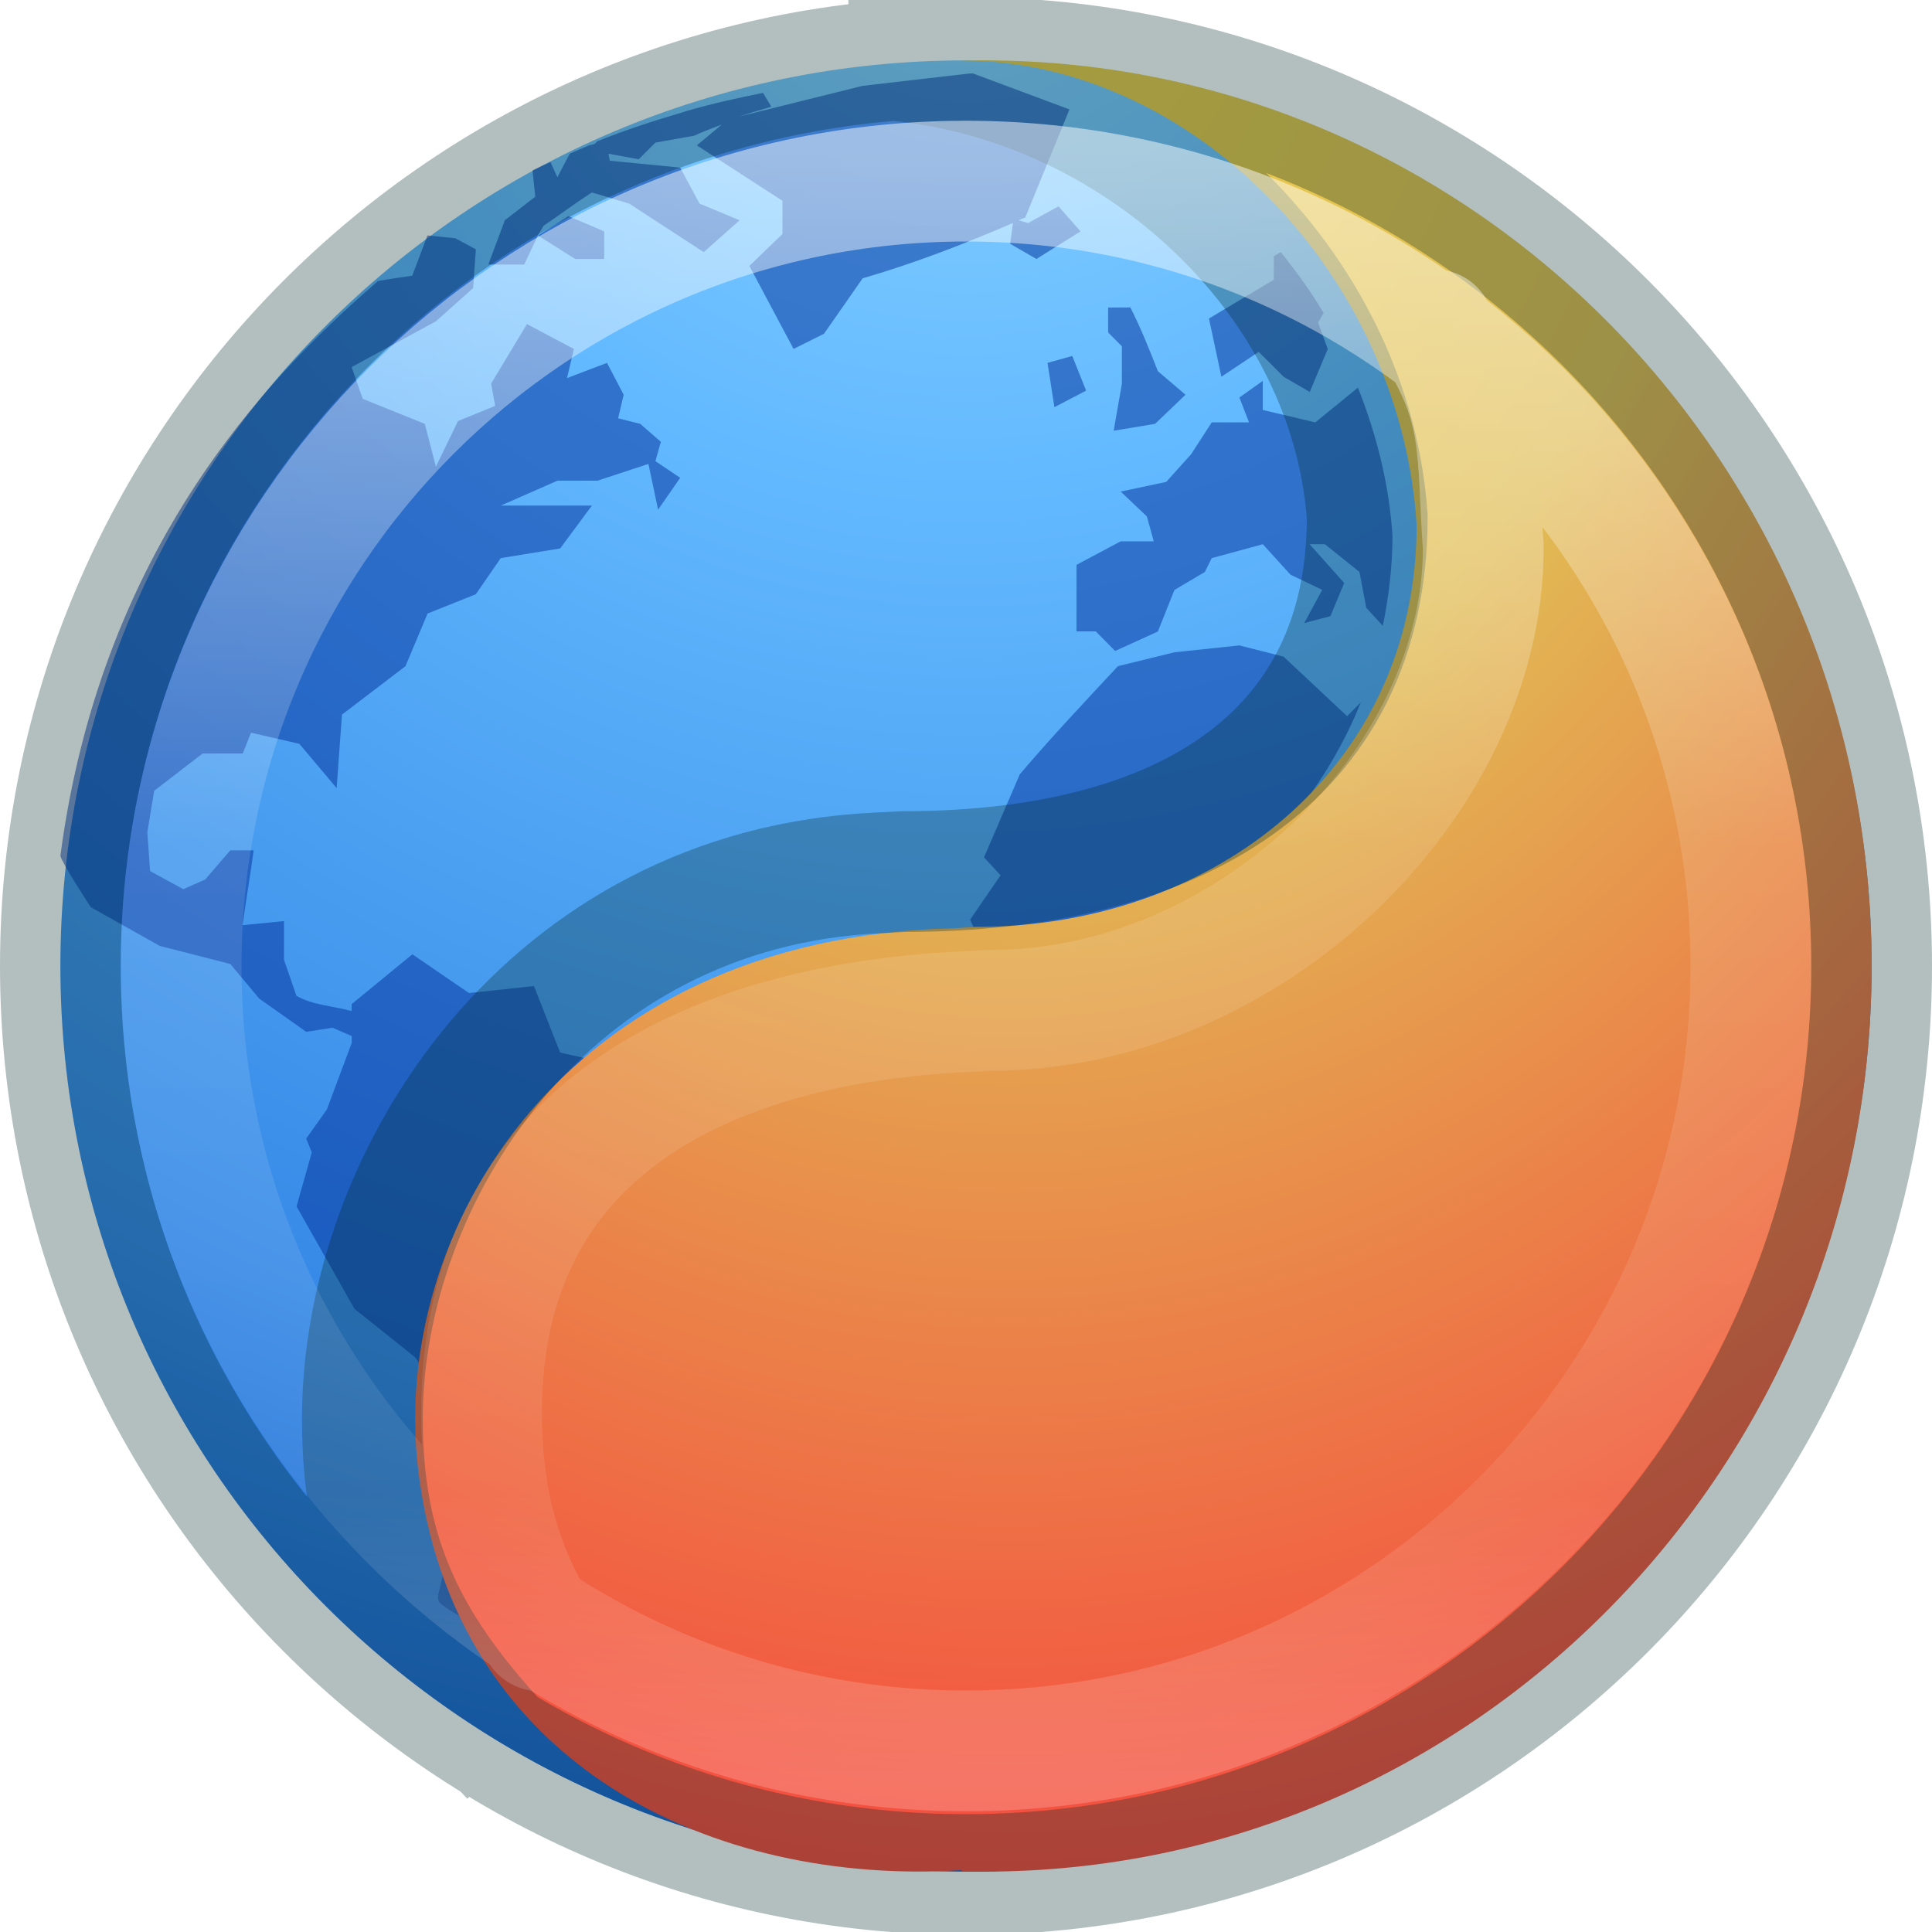
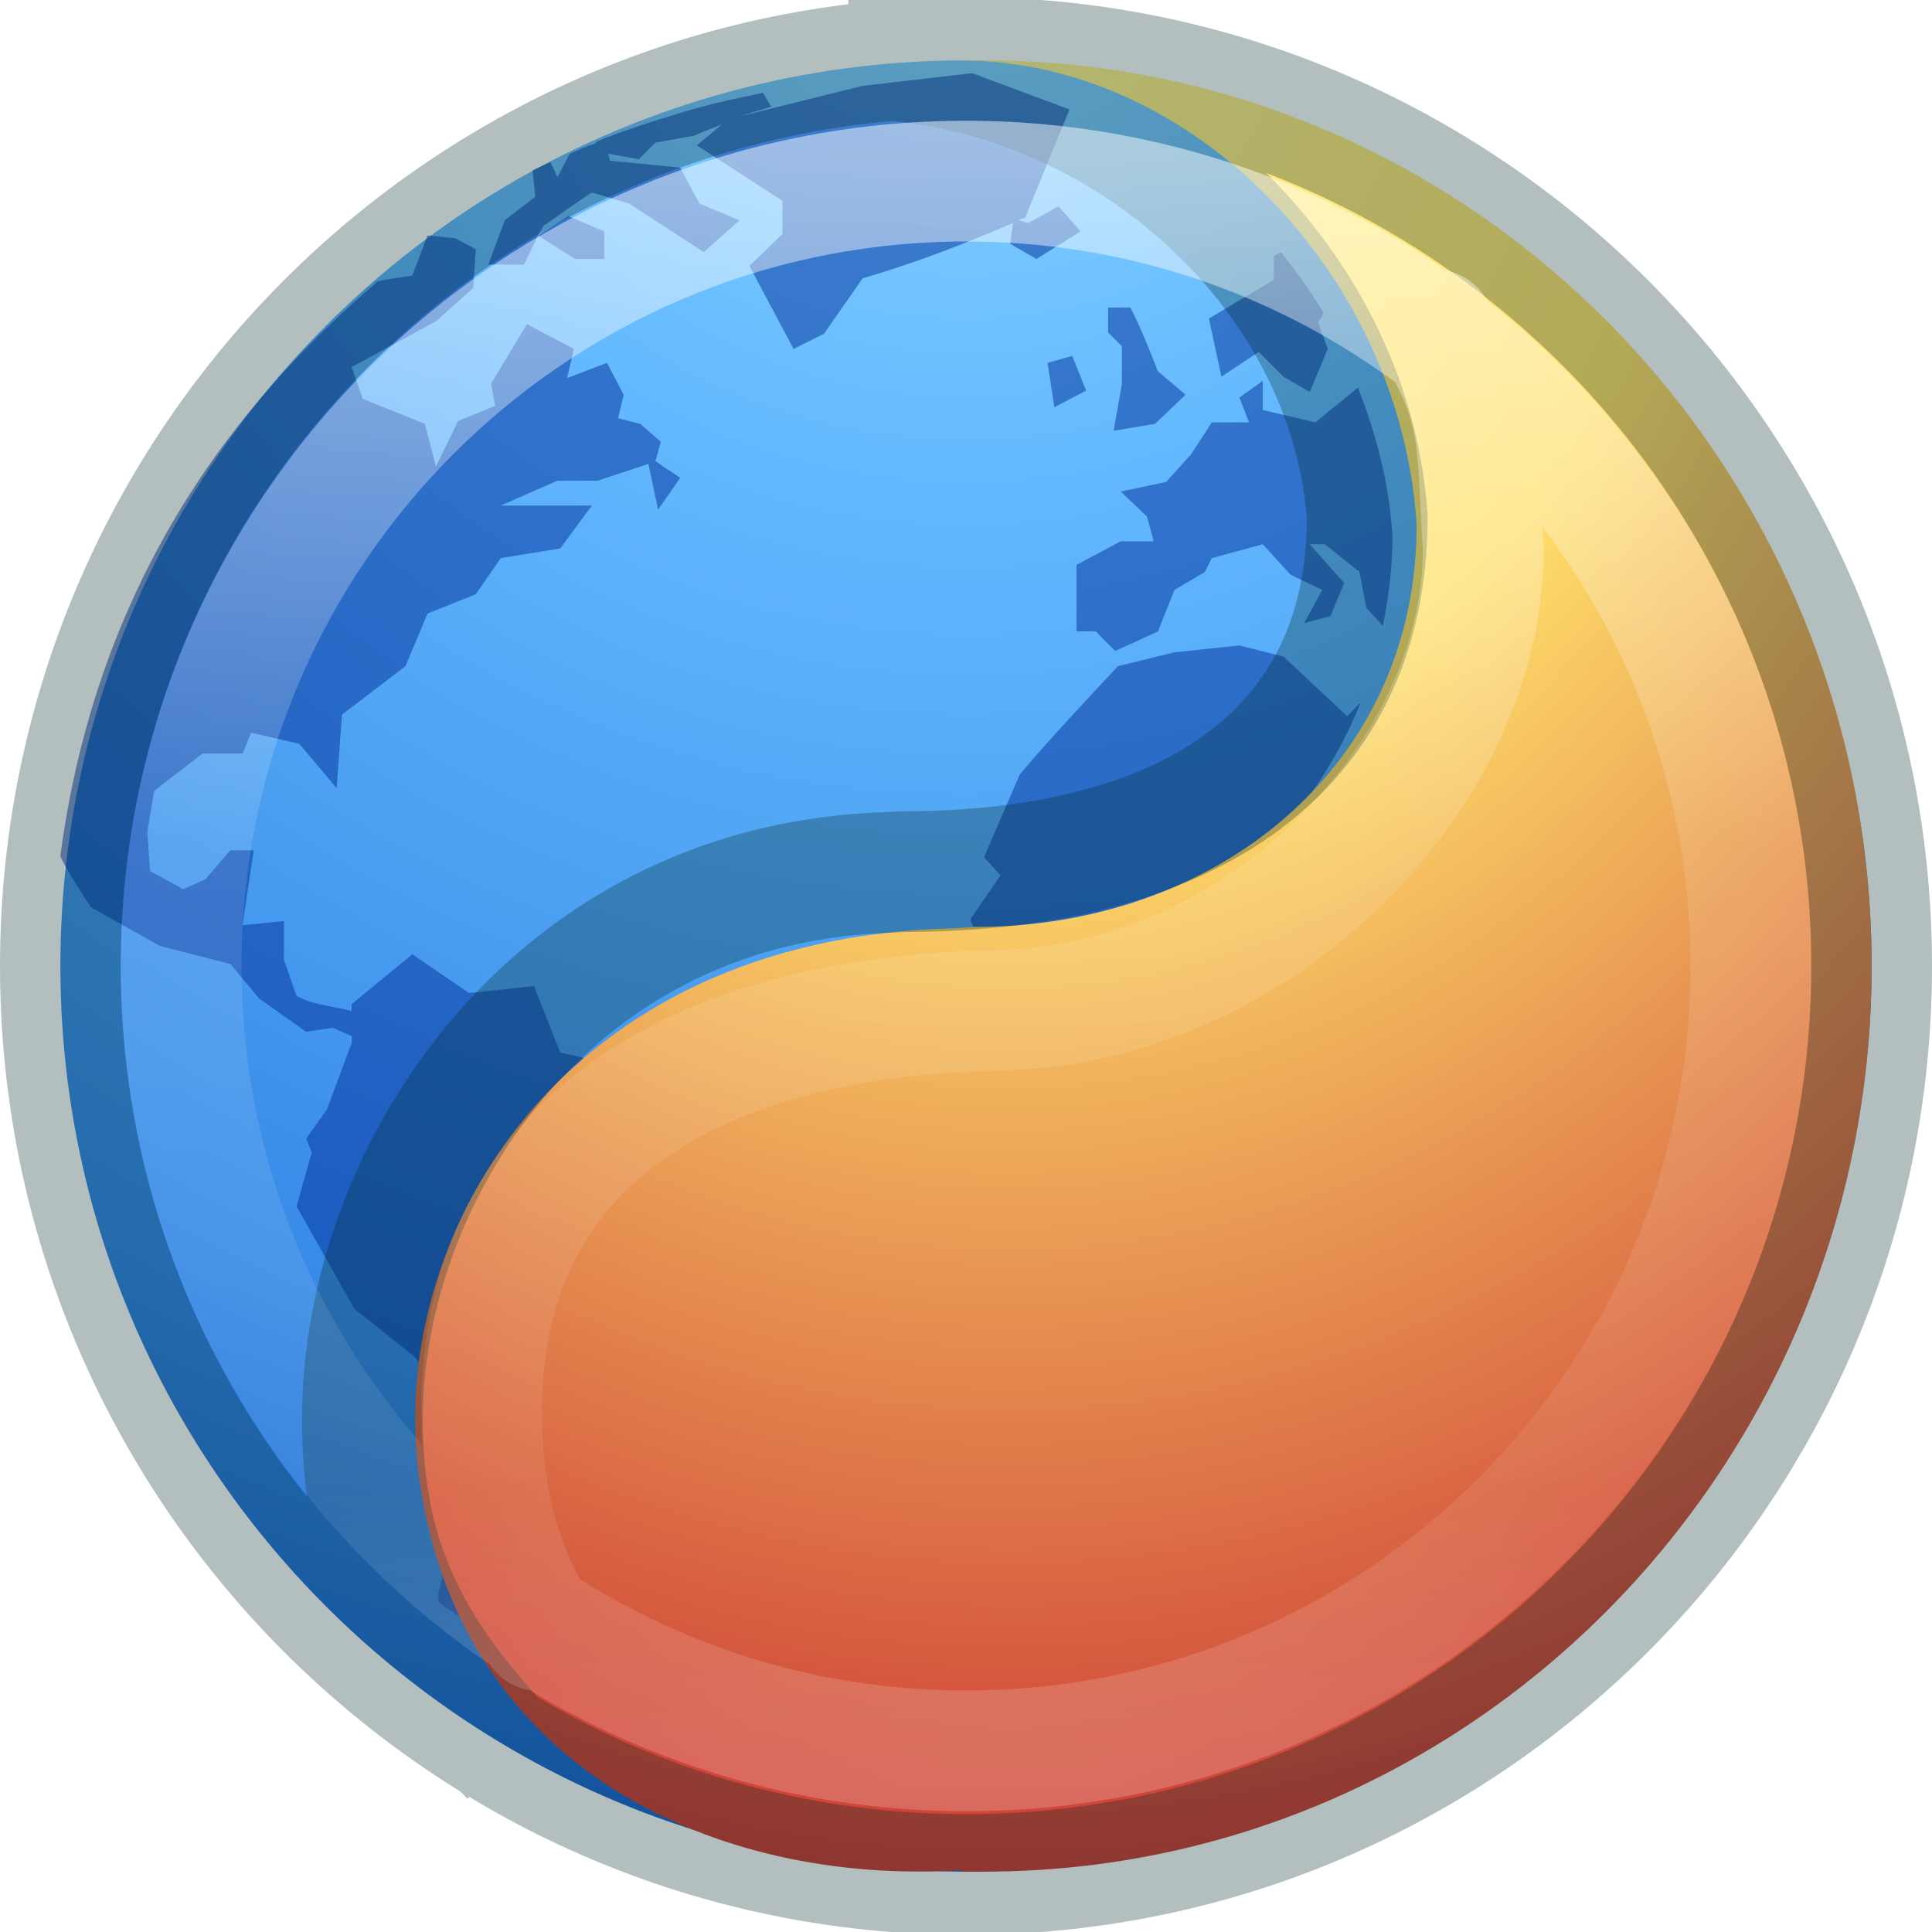
<svg xmlns="http://www.w3.org/2000/svg" xmlns:xlink="http://www.w3.org/1999/xlink" id="svg3123" height="16" width="16" version="1.1">
  <defs id="defs3125">
    <linearGradient id="linearGradient2867-449-88-871-390-598-476-591-434-148-57-177-3-8">
      <stop offset="0" style="stop-color:#8cd5ff;stop-opacity:1" id="stop3750-8-9" />
      <stop offset="0.262" style="stop-color:#64baff;stop-opacity:1" id="stop3752-3-2" />
      <stop offset="0.705" style="stop-color:#3689e6;stop-opacity:1" id="stop3754-7-2" />
      <stop offset="1" style="stop-color:#0d52bf;stop-opacity:1" id="stop3756-9-3" />
    </linearGradient>
    <radialGradient gradientTransform="matrix(0,0.8989257,-0.9509562,-1.6561642e-8,16.0354,-6.014685)" gradientUnits="userSpaceOnUse" xlink:href="#linearGradient2867-449-88-871-390-598-476-591-434-148-57-177-3-8" id="radialGradient3119" fy="8.45" fx="5.78" r="20" cy="8.45" cx="5.78" />
    <linearGradient x1="71.204" y1="15.369" x2="71.204" y2="40.496" id="linearGradient4338-5-6" xlink:href="#linearGradient4806-2-9-2" gradientUnits="userSpaceOnUse" gradientTransform="matrix(0.5389935,0,0,0.5390245,-30.90246,-7.020941)" />
    <linearGradient id="linearGradient4806-2-9-2">
      <stop id="stop4808-4-6-7" style="stop-color:#ffffff;stop-opacity:1" offset="0" />
      <stop id="stop4810-0-9-3" style="stop-color:#ffffff;stop-opacity:0.235" offset="0.424" />
      <stop id="stop4812-8-7-9" style="stop-color:#ffffff;stop-opacity:0.157" offset="0.821" />
      <stop id="stop4814-0-7-4" style="stop-color:#ffffff;stop-opacity:0.392" offset="1" />
    </linearGradient>
    <radialGradient cx="-1.265" cy="8.45" r="20" fx="0.667" fy="8.45" id="radialGradient3126-7-25-24-9" xlink:href="#linearGradient4223" gradientUnits="userSpaceOnUse" gradientTransform="matrix(0,1.437018,-1.131522,-1.6315828e-8,17.91829,-1.380598)" />
    <linearGradient id="linearGradient4223">
-       <stop id="stop4225" style="stop-color:#ebcf48;stop-opacity:1" offset="0" />
-       <stop id="stop4227" style="stop-color:#e0bd54;stop-opacity:1" offset="0.262" />
-       <stop id="stop4229" style="stop-color:#f83c3c;stop-opacity:1" offset="0.661" />
-       <stop id="stop4231" style="stop-color:#ff0000;stop-opacity:1" offset="1" />
+       <stop id="stop4225" style="stop-color:#fff394;stop-opacity:1" offset="0" />
+       <stop id="stop4227" style="stop-color:#ffe16b;stop-opacity:1" offset="0.262" />
+       <stop id="stop4229" style="stop-color:#c6262e;stop-opacity:1" offset="0.661" />
+       <stop id="stop4231" style="stop-color:#a10705;stop-opacity:1" offset="1" />
    </linearGradient>
  </defs>
  <path d="m 8,0.5 c -4.138,0 -7.5,3.362 -7.5,7.5 C 0.5,12.138 3.862,15.5 8,15.5 12.138,15.5 15.5,12.138 15.5,8 15.5,3.862 12.138,0.5 8,0.5 Z" id="path2555-7" style="color:#000000;display:inline;overflow:visible;visibility:visible;fill:url(#radialGradient3119);fill-opacity:1;fill-rule:nonzero;stroke:none;stroke-width:1;stroke-linecap:round;stroke-linejoin:round;stroke-miterlimit:4;stroke-dasharray:none;stroke-dashoffset:0;stroke-opacity:1;marker:none;enable-background:accumulate" />
  <path style="color:#000000;display:inline;overflow:visible;visibility:visible;opacity:0.5;fill:#002e99;fill-opacity:1;fill-rule:nonzero;stroke:none;stroke-width:1;marker:none;enable-background:accumulate" id="path6534-2-8" d="M 8.034,0.608 7.143,0.711 6.125,0.964 c 0.086,-0.029 0.174,-0.053 0.263,-0.08 l -0.069,-0.115 c -0.214,0.043 -0.422,0.089 -0.629,0.149 -0.01,0.003 -0.024,0.008 -0.034,0.011 -0.243,0.072 -0.477,0.147 -0.709,0.241 l -0.023,0.023 -0.046,0.011 c -0.053,0.022 -0.108,0.046 -0.16,0.069 L 4.616,1.468 4.559,1.342 C 4.511,1.364 4.457,1.388 4.41,1.411 L 4.433,1.629 4.181,1.824 4.044,2.191 l 0.297,0 0.114,-0.241 0.046,-0.08 C 4.634,1.781 4.767,1.68 4.902,1.594 l 0.309,0.092 C 5.415,1.818 5.623,1.956 5.828,2.088 L 6.125,1.824 5.793,1.686 5.633,1.388 5.05,1.331 5.039,1.273 5.29,1.319 5.428,1.181 5.748,1.124 c 0.075,-0.034 0.153,-0.064 0.229,-0.092 l -0.206,0.172 0.709,0.459 0,0.275 -0.274,0.264 0.366,0.688 0.252,-0.126 0.32,-0.459 C 7.585,2.176 7.971,2.026 8.389,1.847 L 8.366,2.019 8.583,2.145 8.949,1.916 8.766,1.709 8.514,1.847 8.434,1.824 c 0.018,-0.008 0.039,-0.015 0.057,-0.023 L 8.857,0.906 8.057,0.608 c -0.011,-2.26e-4 -0.012,1.86e-4 -0.023,0 z m -3.579,1.342 0.309,0.195 0.24,0 0,-0.229 -0.297,-0.126 z m -0.915,0 -0.126,0.333 c 0,0 -0.227,0.032 -0.286,0.046 C 2.377,2.986 0.853,4.407 0.5,7.088 0.514,7.15 0.752,7.513 0.752,7.513 l 0.572,0.321 0.583,0.149 0.24,0.287 0.389,0.275 0.217,-0.034 0.16,0.069 0,0.057 -0.206,0.551 -0.171,0.241 0.046,0.115 -0.126,0.447 0.48,0.849 0.503,0.401 0.217,0.31 -0.023,0.619 0.16,0.344 -0.16,0.677 c -0.003,0.009 -0.011,0.035 0,0.069 0.021,0.068 0.883,0.52 0.938,0.482 0.013,-0.01 0.011,-0.014 0.023,-0.023 -0.304,-0.543 -0.48,-1.168 -0.48,-1.835 0,-1.057 0.443,-2.001 1.143,-2.684 L 5.05,8.809 4.639,8.717 4.422,8.166 3.884,8.224 3.415,7.903 2.912,8.316 l 0,0.057 C 2.763,8.332 2.588,8.324 2.455,8.247 l -0.103,-0.298 0,-0.321 -0.343,0.034 C 2.037,7.456 2.073,7.248 2.101,7.042 l -0.194,0 L 1.7,7.283 1.518,7.364 1.243,7.214 1.22,6.893 1.277,6.549 1.678,6.24 l 0.332,0 0.069,-0.172 0.4,0.092 0.309,0.367 L 2.832,5.918 3.358,5.517 3.541,5.081 3.941,4.921 4.147,4.622 4.639,4.542 4.902,4.187 l -0.755,0 0.469,-0.206 0.332,0 L 5.37,3.842 5.45,4.221 5.633,3.957 5.428,3.819 5.473,3.659 5.302,3.51 5.119,3.464 5.165,3.269 5.027,3.005 4.696,3.131 4.753,2.89 4.364,2.684 4.067,3.177 4.101,3.361 3.793,3.487 3.61,3.865 3.518,3.51 3.004,3.303 2.912,3.04 3.61,2.661 3.918,2.386 3.941,2.065 3.77,1.973 Z m 7.066,0.138 -0.057,0.034 0,0.195 -0.537,0.321 0.103,0.482 0.309,-0.206 0.206,0.206 0.217,0.126 0.149,-0.356 -0.08,-0.218 0.046,-0.08 C 10.855,2.412 10.736,2.249 10.607,2.088 Z m -1.429,0.459 0,0.206 0.114,0.115 0,0.31 L 9.223,3.567 9.566,3.51 9.818,3.269 9.589,3.074 C 9.517,2.891 9.451,2.722 9.361,2.546 Z M 8.88,2.948 8.675,3.005 8.732,3.372 8.995,3.235 Z m 1.578,0.206 -0.194,0.138 0.08,0.206 -0.309,0 -0.171,0.264 -0.206,0.229 -0.377,0.08 0.217,0.206 0.057,0.206 -0.274,0 -0.366,0.195 0,0.551 0.16,0 L 9.235,5.391 9.589,5.23 9.726,4.886 9.978,4.737 10.035,4.622 l 0.423,-0.115 0.229,0.252 0.263,0.126 -0.149,0.275 0.217,-0.057 0.114,-0.275 -0.286,-0.321 0.126,0 0.286,0.229 0.057,0.298 0.137,0.149 c 0.049,-0.239 0.08,-0.492 0.08,-0.746 -0.028,-0.43 -0.132,-0.836 -0.286,-1.227 L 10.893,3.498 10.458,3.395 Z M 10.264,5.345 9.726,5.402 9.258,5.517 C 8.988,5.807 8.701,6.111 8.446,6.412 L 8.149,7.1 8.286,7.249 8.034,7.616 8.252,8.098 c 1.369,-0.144 2.522,-1.049 3.018,-2.282 l -0.114,0.115 -0.526,-0.493 z" />
  <path style="color:#000000;clip-rule:nonzero;display:inline;overflow:visible;visibility:visible;opacity:1;isolation:auto;mix-blend-mode:normal;color-interpolation:sRGB;color-interpolation-filters:linearRGB;solid-color:#000000;solid-opacity:1;fill:url(#radialGradient3126-7-25-24-9);fill-opacity:1;fill-rule:nonzero;stroke:none;stroke-width:1;stroke-linecap:butt;stroke-linejoin:miter;stroke-miterlimit:4;stroke-dasharray:none;stroke-dashoffset:0;stroke-opacity:1;marker:none;color-rendering:auto;image-rendering:auto;shape-rendering:auto;text-rendering:auto;enable-background:accumulate" id="path2555-1-1-8" d="m 7.963,0.501 c 1.909,0 3.638,1.767 3.769,3.846 2e-6,2.016 -1.674,3.329 -3.65,3.329 L 7.893,7.688 c -3.254,0.077 -4.659,2.542 -4.431,4.474 0.293,2.483 2.474,3.456 4.501,3.326 l 0,0.012 c 0.063,0.002 0.125,0 0.188,0 4.054,0 7.349,-3.362 7.349,-7.5 0,-4.138 -3.294,-7.5 -7.349,-7.5 -0.063,0 -0.126,-0.002 -0.188,-9e-6 z" />
  <path id="path3871" style="color:#000000;display:inline;overflow:visible;visibility:visible;opacity:0.3;fill:none;stroke:#002728;stroke-width:1;marker:none;enable-background:accumulate;stroke-opacity:1" d="M 8,0.476 C 3.862,0.476 0.5,3.848 0.5,8 0.5,12.152 3.862,15.524 8,15.524 12.138,15.524 15.5,12.152 15.5,8 15.5,3.848 12.138,0.476 8,0.476 Z m -0.974,0.006 c 2.164,0 4.148,1.708 4.297,3.798 3e-6,2.027 -1.599,2.938 -3.838,2.938 l -0.215,0.011 C 4.539,7.355 3.001,9.735 3.001,11.75 c 0,1.155 0.384,1.92 1.23,2.8" />
  <path id="path4455" style="color:#000000;display:inline;overflow:visible;visibility:visible;opacity:0.5;fill:none;stroke:url(#linearGradient4338-5-6);stroke-width:1;stroke-linecap:round;stroke-linejoin:round;stroke-miterlimit:4;stroke-dasharray:none;stroke-dashoffset:0;stroke-opacity:1;marker:none;enable-background:accumulate" d="M 14.5,8 C 14.5,11.59 11.59,14.5 8,14.5 4.41,14.5 1.5,11.59 1.5,8 1.5,4.41 4.41,1.5 8,1.5 11.59,1.5 14.5,4.41 14.5,8 Z M 11.877,2.73 c 0.42,0.655 0.35,1.011 0.407,1.808 3e-6,1.941 -1.934,3.829 -4.079,3.829 l -0.206,0.011 c -2.106,0.097 -4.011,0.973 -4.011,3.317 0,0.717 0.155,1.277 0.484,1.811" />
</svg>
